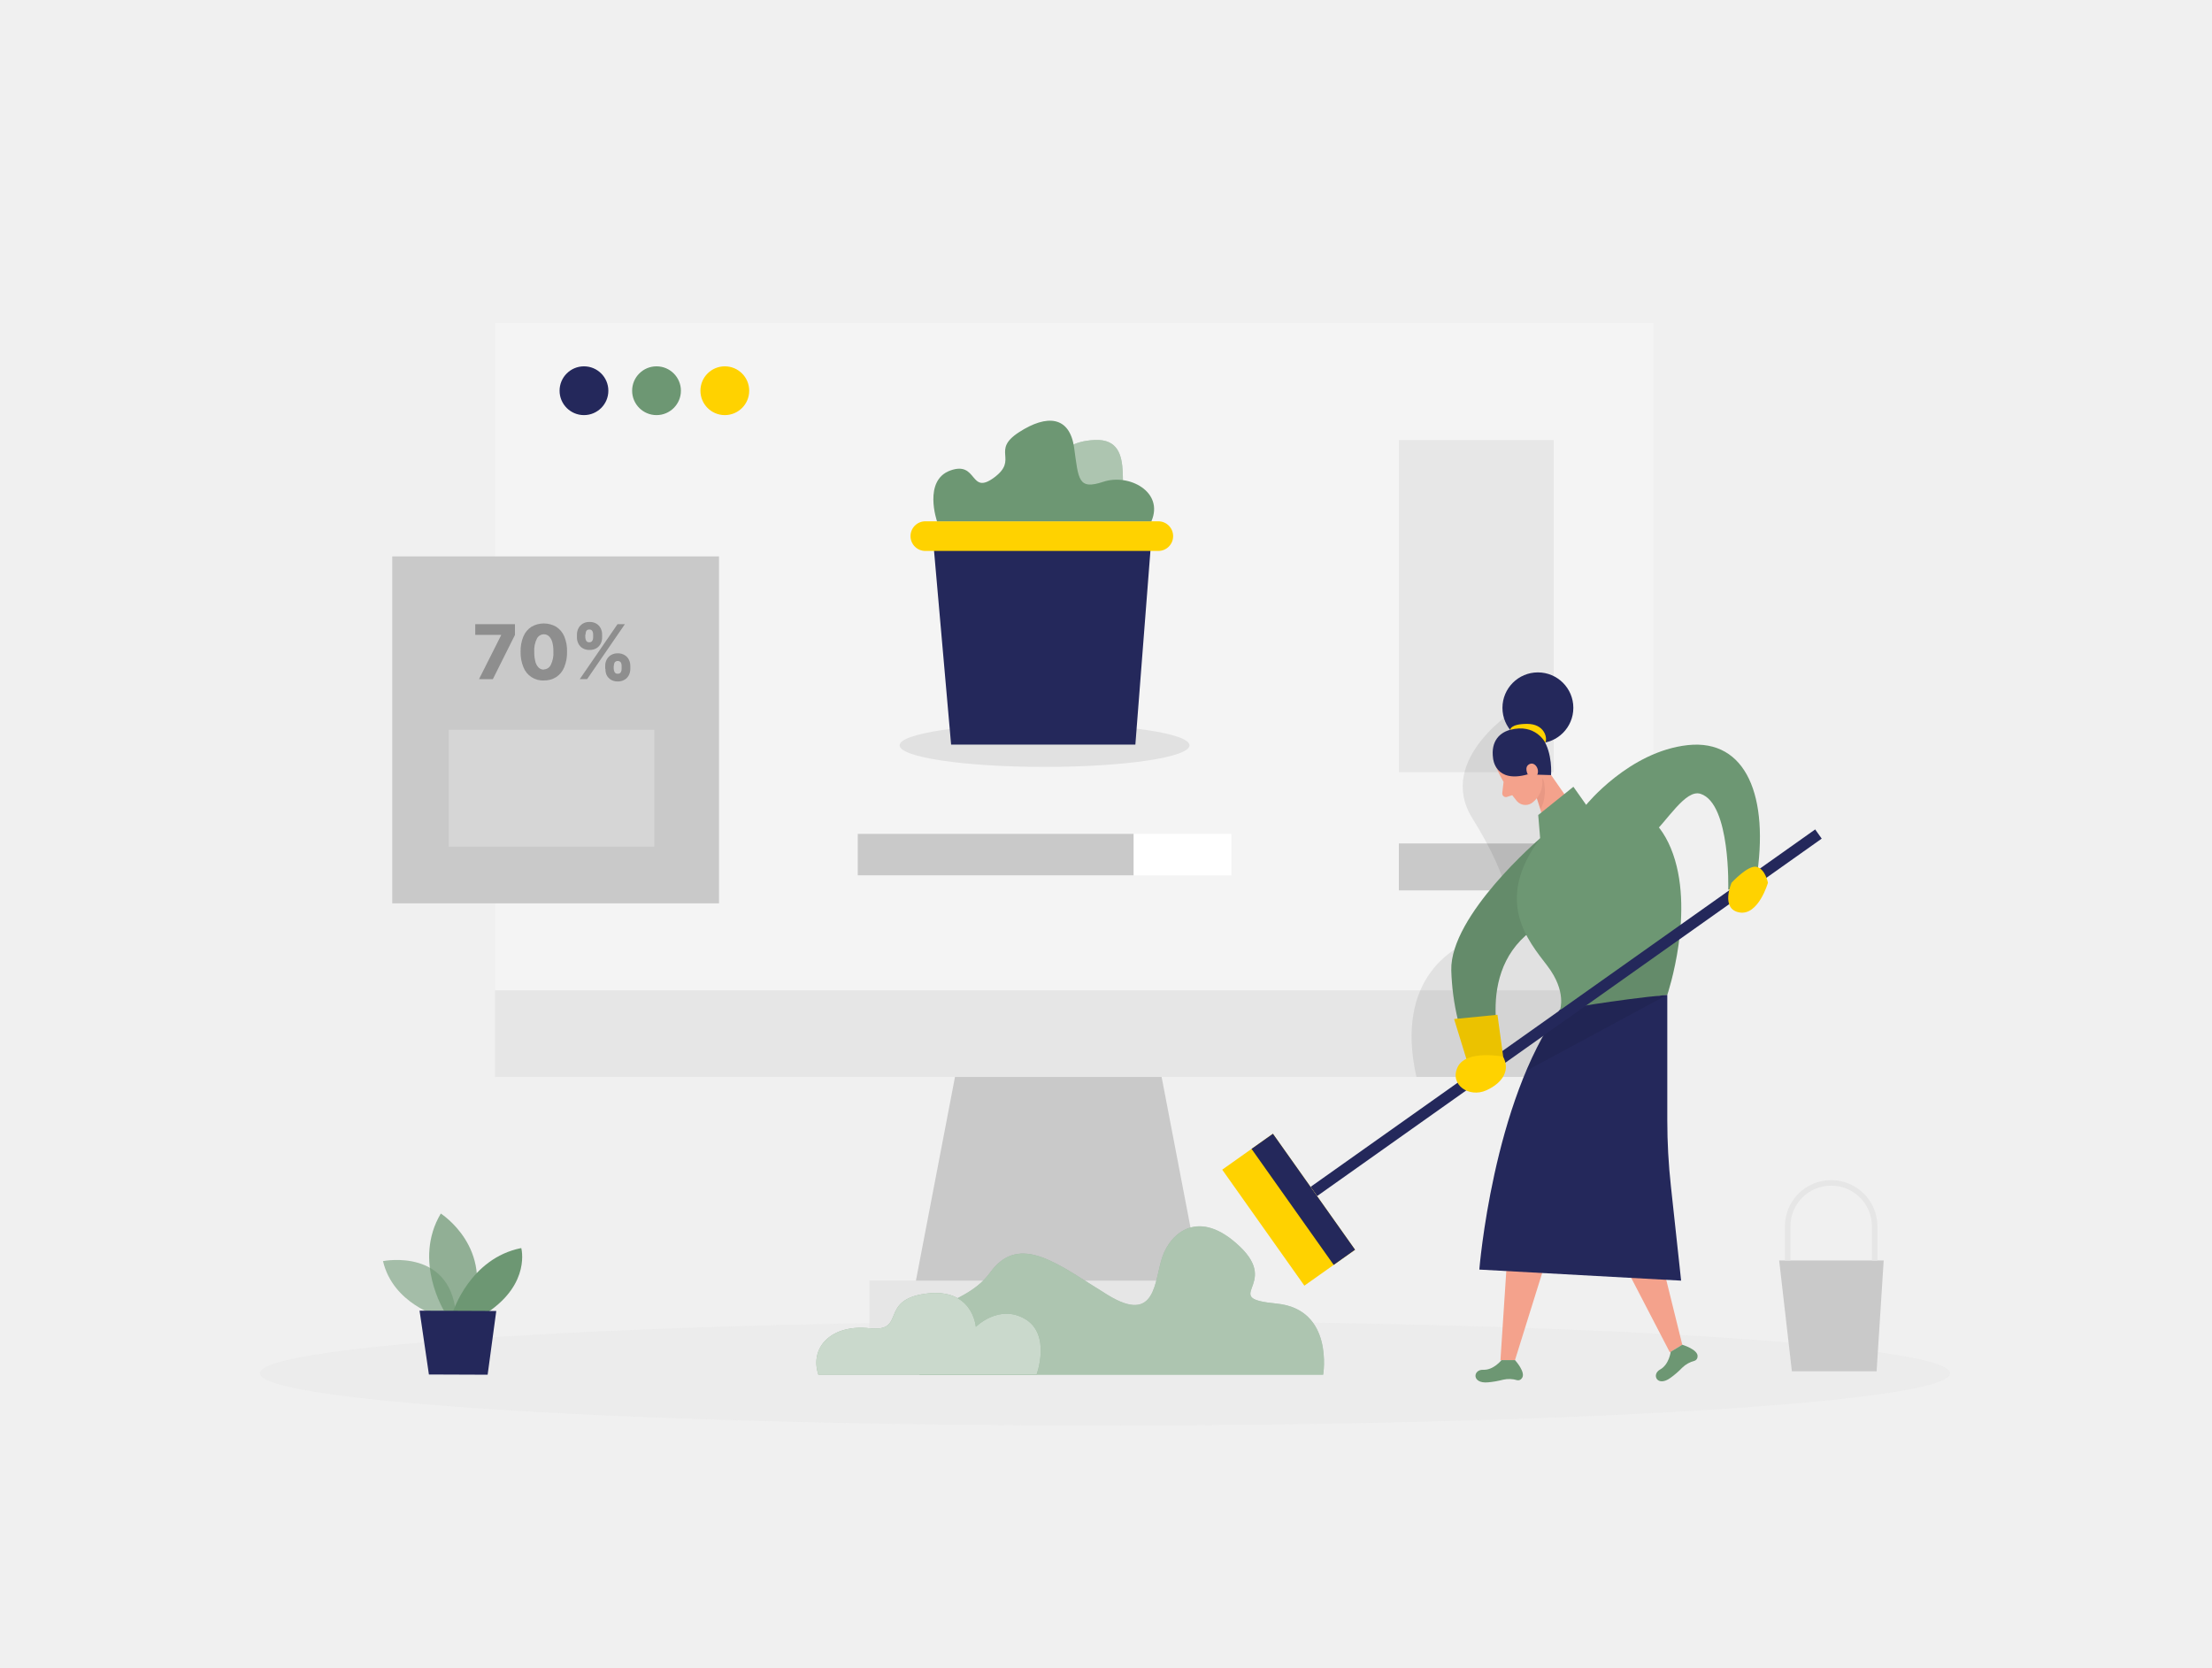
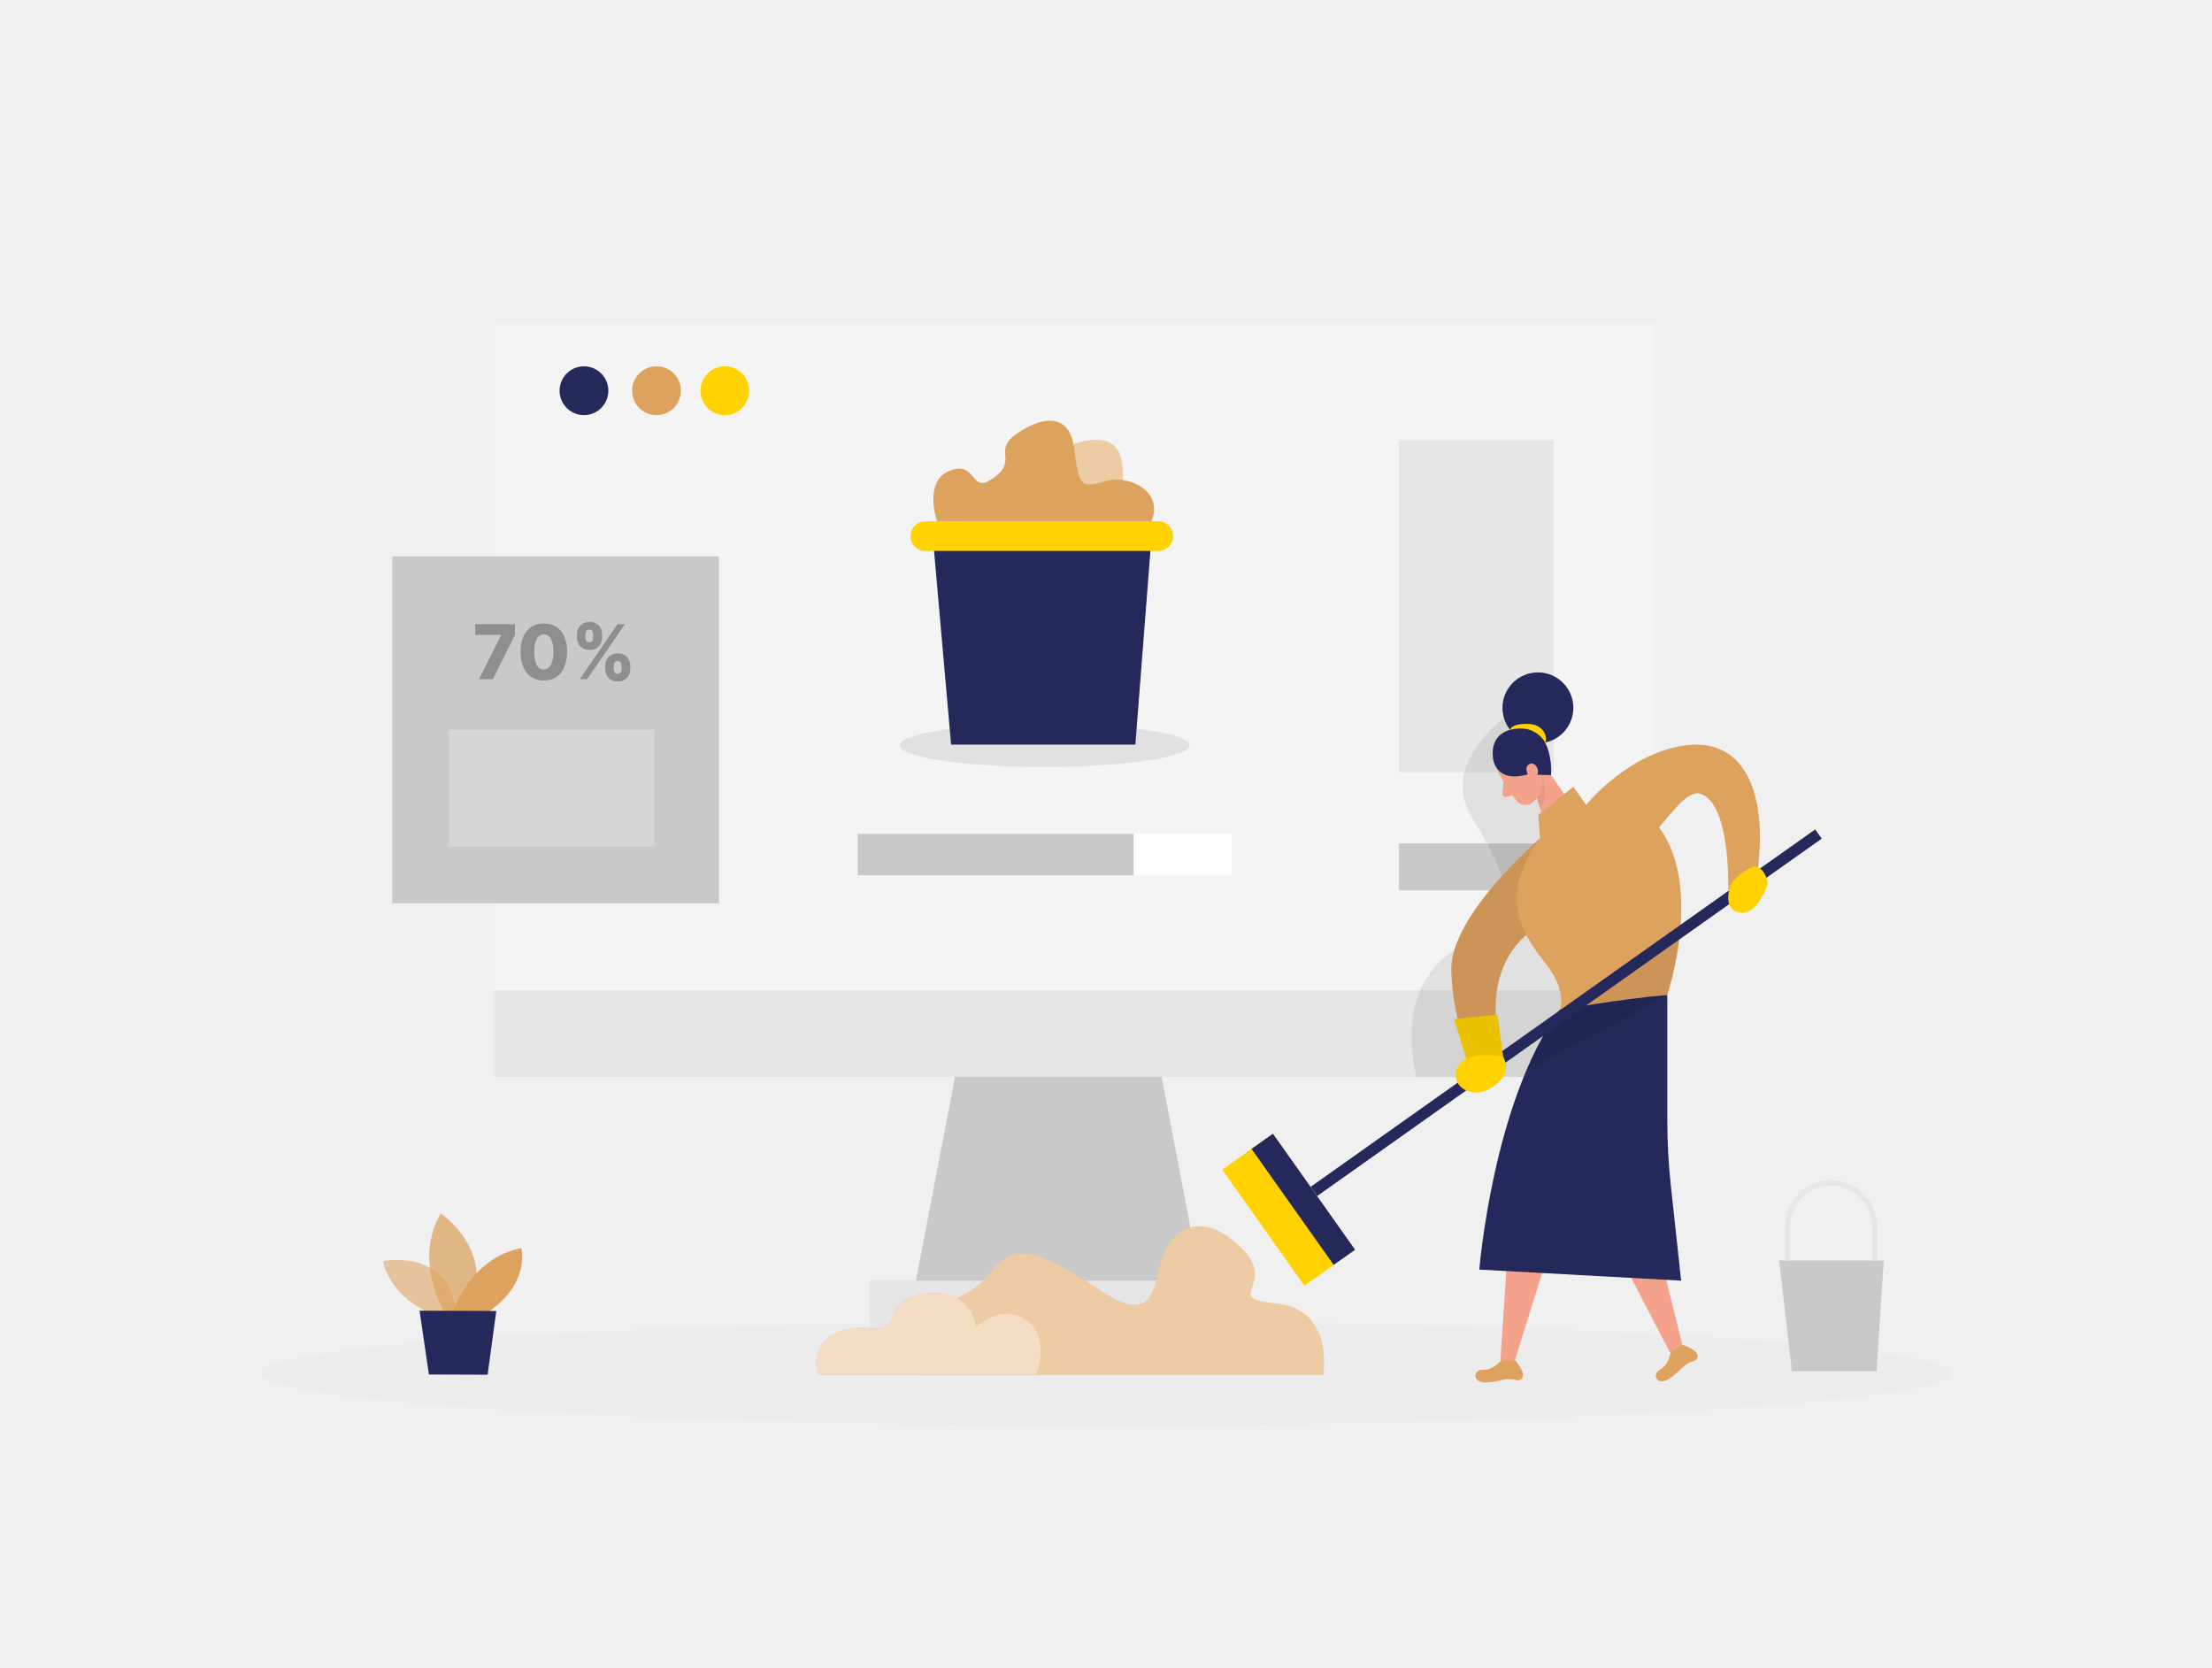
<svg xmlns="http://www.w3.org/2000/svg" id="Layer_1" data-name="Layer 1" viewBox="0 0 400 300" width="406" height="306" class="illustration styles_illustrationTablet__1DWOa">
  <ellipse cx="199.82" cy="247.57" rx="152.81" ry="9.44" fill="#e6e6e6" opacity="0.45" />
  <polygon points="175.54 179.15 164.54 236.49 218.21 236.49 207.21 179.15 175.54 179.15" fill="#c9c9c9" />
  <rect x="89.52" y="57.65" width="209.5" height="136.34" fill="#e6e6e6" />
  <rect x="157.21" y="230.82" width="68" height="11.57" fill="#e6e6e6" />
  <rect x="89.52" y="57.65" width="209.5" height="120.67" fill="#fff" opacity="0.56" />
  <circle cx="105.6" cy="69.91" r="4.41" fill="#24285b" />
-   <circle cx="118.72" cy="69.91" r="4.41" fill="#6d9773" />
+   <circle cx="118.72" cy="69.91" r="4.41" fill="#dda25e" />
  <circle cx="131.07" cy="69.91" r="4.41" fill="#ffd200" />
  <rect x="252.96" y="151.77" width="28" height="8.49" fill="#c9c9c9" />
  <rect x="252.96" y="78.82" width="28" height="60.06" fill="#c9c9c9" opacity="0.3" />
-   <path d="M79.39,237.29s-8.32-2.27-10.13-10c0,0,12.89-2.61,13.26,10.69Z" fill="#6d9773" opacity="0.58" />
-   <path d="M80.41,236.47s-5.81-9.19-.7-17.78c0,0,9.8,6.22,5.45,17.8Z" fill="#6d9773" opacity="0.73" />
-   <path d="M81.91,236.47s3.07-9.7,12.35-11.54c0,0,1.74,6.3-6,11.57Z" fill="#6d9773" />
+   <path d="M79.39,237.29s-8.32-2.27-10.13-10c0,0,12.89-2.61,13.26,10.69Z" fill="#dda25e" opacity="0.58" />
+   <path d="M80.41,236.47s-5.81-9.19-.7-17.78c0,0,9.8,6.22,5.45,17.8Z" fill="#dda25e" opacity="0.73" />
+   <path d="M81.91,236.47s3.07-9.7,12.35-11.54c0,0,1.74,6.3-6,11.57Z" fill="#dda25e" />
  <path d="M274.45,127.25s-14.91,9.15-8.22,19.93,9.39,19.95,2.91,21.23-17,7.9-13,25.58H288.2l2.33-29.39-12.89-25.22Z" opacity="0.08" />
  <polygon points="75.87 236.25 77.56 247.79 88.18 247.83 89.74 236.31 75.87 236.25" fill="#24285b" />
  <polygon points="277.77 135.49 284.72 145.48 279.94 150.03 276.89 140.39 277.77 135.49" fill="#f4a28c" />
  <path d="M277.46,142.28a4.89,4.89,0,0,0,1.55-2.35,7.73,7.73,0,0,1-.4,5.67Z" fill="#ce8172" opacity="0.31" />
  <path d="M270.7,138.32a25.89,25.89,0,0,0,3.64,5.84,2.07,2.07,0,0,0,2.94.08,4.58,4.58,0,0,0,1.46-4.77l-.67-3.76A3.72,3.72,0,0,0,274.7,133C271.85,132.7,269.56,136.07,270.7,138.32Z" fill="#f4a28c" />
  <path d="M271.89,140.65l-.23,2a.66.66,0,0,0,.87.7l1.53-.51Z" fill="#f4a28c" />
  <path d="M270,136.42s.36,4.53,6.25,2.86l4.23.13s.34-3.95-1.53-6.65S269.06,129.92,270,136.42Z" fill="#24285b" />
  <circle cx="278.1" cy="127.25" r="6.41" fill="#24285b" />
  <path d="M276.27,139.28s-.75-1.4.36-1.88,2.2,1.55.88,2.53Z" fill="#f4a28c" />
-   <path d="M278.51,150.84s-16.33,13.91-16.07,23.87a43.69,43.69,0,0,0,4.21,17.49l5.14-1.89s-6-16.88,7.34-24.15S278.51,150.84,278.51,150.84Z" fill="#6d9773" />
+   <path d="M278.51,150.84s-16.33,13.91-16.07,23.87a43.69,43.69,0,0,0,4.21,17.49l5.14-1.89s-6-16.88,7.34-24.15S278.51,150.84,278.51,150.84Z" fill="#dda25e" />
  <path d="M278.51,150.84s-16.33,13.91-16.07,23.87a43.69,43.69,0,0,0,4.21,17.49l5.14-1.89s-6-16.88,7.34-24.15S278.51,150.84,278.51,150.84Z" opacity="0.08" />
  <path d="M273.08,131.23s0-1.08,3.08-1.08,3.73,2.47,3.28,3.41C279.44,133.56,277.68,130,273.08,131.23Z" fill="#ffd200" />
-   <path d="M278.51,150.84l-.35-4.21,6.36-5.11,2.31,3.27s10.71-3.27,15.31,7.84-.64,26.52-.64,26.52l-19.4,2.71s1.24-3.32-2.26-7.92S270.06,162.2,278.51,150.84Z" fill="#6d9773" />
+   <path d="M278.51,150.84l-.35-4.21,6.36-5.11,2.31,3.27s10.71-3.27,15.31,7.84-.64,26.52-.64,26.52l-19.4,2.71s1.24-3.32-2.26-7.92S270.06,162.2,278.51,150.84Z" fill="#dda25e" />
  <rect x="282.21" y="126.47" width="2.04" height="111.82" transform="translate(268.33 -154.16) rotate(54.69)" fill="#24285b" />
  <rect x="220.21" y="212.38" width="25.7" height="11.23" transform="translate(276.21 -98.19) rotate(54.69)" fill="#ffd200" />
  <rect x="222.86" y="213.75" width="25.7" height="4.74" transform="translate(275.8 -101.15) rotate(54.69)" fill="#24285b" />
-   <path d="M286.83,144.79s7.78-9.65,18.37-10.8,14.81,9.32,12.39,24.38l-5.07,1.76s.47-15.55-5-17.33S294.62,165.67,286.83,144.79Z" fill="#6d9773" />
+   <path d="M286.83,144.79s7.78-9.65,18.37-10.8,14.81,9.32,12.39,24.38l-5.07,1.76s.47-15.55-5-17.33S294.62,165.67,286.83,144.79Z" fill="#dda25e" />
  <path d="M313.12,158.88s-2.05,4.72,1.4,5.36,5.18-5.36,5.18-5.36-.45-2.42-2-2.87S313.12,158.88,313.12,158.88Z" fill="#ffd200" />
  <polygon points="262.95 183.52 270.79 182.75 272.13 192.58 266.25 194.24 262.95 183.52" fill="#ffd200" />
  <polygon points="285.27 208.93 273.96 245.19 271.33 245.19 273.78 207.82 285.27 208.93" fill="#f4a28c" />
  <ellipse cx="188.89" cy="134.03" rx="26.21" ry="3.9" opacity="0.08" />
-   <path d="M271.52,245.19s-1.45,1.84-3.31,1.75-2.13,2.54.86,2.27a16.63,16.63,0,0,0,2.75-.48,4.9,4.9,0,0,1,2.52.09.79.79,0,0,0,.85-.34c.85-1-1.23-3.29-1.23-3.29Z" fill="#6d9773" />
+   <path d="M271.52,245.19s-1.45,1.84-3.31,1.75-2.13,2.54.86,2.27a16.63,16.63,0,0,0,2.75-.48,4.9,4.9,0,0,1,2.52.09.79.79,0,0,0,.85-.34c.85-1-1.23-3.29-1.23-3.29Z" fill="#dda25e" />
  <polygon points="295.1 205.53 304.21 242.41 301.96 243.78 284.7 210.53 295.1 205.53" fill="#f4a28c" />
-   <path d="M302.12,243.68s-.29,2.32-1.92,3.21-.51,3.27,1.9,1.49a15.35,15.35,0,0,0,2.11-1.83,4.89,4.89,0,0,1,2.21-1.23.81.81,0,0,0,.55-.73c.21-1.29-2.76-2.18-2.76-2.18Z" fill="#6d9773" />
+   <path d="M302.12,243.68s-.29,2.32-1.92,3.21-.51,3.27,1.9,1.49a15.35,15.35,0,0,0,2.11-1.83,4.89,4.89,0,0,1,2.21-1.23.81.81,0,0,0,.55-.73c.21-1.29-2.76-2.18-2.76-2.18Z" fill="#dda25e" />
  <polygon points="262.95 183.52 270.79 182.75 272.13 192.58 266.25 194.24 262.95 183.52" opacity="0.08" />
  <path d="M271.79,190.31s-6.67-1.3-8.2,1.89,2.07,5.62,5.18,4.21S273.11,192.64,271.79,190.31Z" fill="#ffd200" />
  <path d="M301.5,179.15v22.72a109.33,109.33,0,0,0,.65,11.86L304,230.82l-36.49-2s2.43-30.38,14.56-47C282.1,181.86,292.24,180,301.5,179.15Z" fill="#24285b" />
  <polygon points="321.73 227.18 340.63 227.18 339.35 247.21 324.03 247.21 321.73 227.18" fill="#c9c9c9" />
  <path d="M323.27,227.18V221a7.84,7.84,0,0,1,7.85-7.85h0A7.85,7.85,0,0,1,339,221v6.19" fill="none" stroke="#e6e6e6" stroke-miterlimit="10" />
-   <path d="M239.27,247.83s2-11.84-8.43-12.86.77-3.26-6.64-10.32-12.51-2.46-14,1.85-1.06,12.3-9.85,6.93-15.94-11.49-21.3-4.08-16.6,4.54-12.77,18.48Z" fill="#6d9773" />
+   <path d="M239.27,247.83s2-11.84-8.43-12.86.77-3.26-6.64-10.32-12.51-2.46-14,1.85-1.06,12.3-9.85,6.93-15.94-11.49-21.3-4.08-16.6,4.54-12.77,18.48Z" fill="#dda25e" />
  <path d="M239.27,247.83s2-11.84-8.43-12.86.77-3.26-6.64-10.32-12.51-2.46-14,1.85-1.06,12.3-9.85,6.93-15.94-11.49-21.3-4.08-16.6,4.54-12.77,18.48Z" fill="#fff" opacity="0.44" />
  <polygon points="168.67 96.2 171.99 133.9 205.31 133.9 208.24 96.2 168.67 96.2" fill="#24285b" />
-   <path d="M187.44,247.83s2.68-7.25-2.05-10.06-8.93,1.41-8.93,1.41-.51-7.15-9.07-6-3.38,7-10.18,6.25-10.88,3.4-9.22,8.4Z" fill="#6d9773" />
+   <path d="M187.44,247.83s2.68-7.25-2.05-10.06-8.93,1.41-8.93,1.41-.51-7.15-9.07-6-3.38,7-10.18,6.25-10.88,3.4-9.22,8.4Z" fill="#dda25e" />
  <path d="M187.44,247.83s2.68-7.25-2.05-10.06-8.93,1.41-8.93,1.41-.51-7.15-9.07-6-3.38,7-10.18,6.25-10.88,3.4-9.22,8.4Z" fill="#fff" opacity="0.64" />
-   <path d="M191,85.48s-1.28-6.3,7-6.66,2.94,11.64,6.51,12S188.84,97.48,191,85.48Z" fill="#6d9773" />
+   <path d="M191,85.48s-1.28-6.3,7-6.66,2.94,11.64,6.51,12S188.84,97.48,191,85.48Z" fill="#dda25e" />
  <path d="M191,85.48s-1.28-6.3,7-6.66,2.94,11.64,6.51,12S188.84,97.48,191,85.48Z" fill="#fff" opacity="0.44" />
  <rect x="164.65" y="93.52" width="47.49" height="5.36" rx="2.68" fill="#ffd200" />
-   <path d="M169.44,93.52s-2.56-7.41,2.42-9.19,3.45,4.59,7.92,1.27-.64-4.85,4.46-8.17,9.2-2.93,10,2.81.7,7.66,5.29,6.13,11,1.79,8.68,7.15Z" fill="#6d9773" />
+   <path d="M169.44,93.52s-2.56-7.41,2.42-9.19,3.45,4.59,7.92,1.27-.64-4.85,4.46-8.17,9.2-2.93,10,2.81.7,7.66,5.29,6.13,11,1.79,8.68,7.15Z" fill="#dda25e" />
  <rect x="155.1" y="150.03" width="67.57" height="7.51" fill="#fff" />
  <rect x="155.1" y="150.03" width="49.89" height="7.51" fill="#c9c9c9" />
  <rect x="70.93" y="99.87" width="59.09" height="62.73" fill="#c9c9c9" />
  <path d="M86.62,122.06l4-7.94v-.06H85.94v-1.94h7.18v1.95l-4,8Z" fill="#8e8e8e" />
  <path d="M98.34,122.3a3.77,3.77,0,0,1-3.69-2.4,6.88,6.88,0,0,1-.51-2.79,6.8,6.8,0,0,1,.51-2.78,3.85,3.85,0,0,1,1.45-1.74,4.48,4.48,0,0,1,4.48,0,3.87,3.87,0,0,1,1.46,1.74,6.81,6.81,0,0,1,.5,2.78,7,7,0,0,1-.51,2.8,3.91,3.91,0,0,1-1.45,1.78A4,4,0,0,1,98.34,122.3Zm0-2a1.41,1.41,0,0,0,1.25-.8,4.69,4.69,0,0,0,.48-2.43,6,6,0,0,0-.22-1.78,2.29,2.29,0,0,0-.6-1,1.34,1.34,0,0,0-.91-.34,1.42,1.42,0,0,0-1.25.78,4.65,4.65,0,0,0-.48,2.39,6.61,6.61,0,0,0,.21,1.81,2.38,2.38,0,0,0,.61,1.07A1.35,1.35,0,0,0,98.34,120.34Z" fill="#8e8e8e" />
  <path d="M104.33,114.51V114a2.52,2.52,0,0,1,.27-1.14,2.08,2.08,0,0,1,.78-.83,2.23,2.23,0,0,1,1.22-.31,2.34,2.34,0,0,1,1.25.31,2,2,0,0,1,.77.83,2.39,2.39,0,0,1,.26,1.14v.52a2.45,2.45,0,0,1-.26,1.14,2.12,2.12,0,0,1-.78.82,2.4,2.4,0,0,1-1.24.3,2.31,2.31,0,0,1-1.24-.31,2,2,0,0,1-.76-.82A2.42,2.42,0,0,1,104.33,114.51Zm.51,7.55,6.83-9.94H113l-6.83,9.94Zm1-8.07v.52a1.34,1.34,0,0,0,.16.6.56.56,0,0,0,.55.28.58.58,0,0,0,.57-.28,1.11,1.11,0,0,0,.14-.6V114a1.31,1.31,0,0,0-.13-.62.58.58,0,0,0-.58-.29.55.55,0,0,0-.55.3A1.5,1.5,0,0,0,105.89,114Zm3.6,6.21v-.53a2.44,2.44,0,0,1,.26-1.13,2.12,2.12,0,0,1,.77-.83,2.3,2.3,0,0,1,1.23-.32,2.32,2.32,0,0,1,1.25.32,1.93,1.93,0,0,1,.77.83,2.38,2.38,0,0,1,.26,1.13v.53a2.44,2.44,0,0,1-.26,1.13,2,2,0,0,1-.77.83,2.34,2.34,0,0,1-1.25.32,2.31,2.31,0,0,1-1.24-.32,2.09,2.09,0,0,1-.76-.83A2.44,2.44,0,0,1,109.49,120.2Zm1.54-.53v.53a1.41,1.41,0,0,0,.16.59.56.56,0,0,0,.56.29.58.58,0,0,0,.57-.28,1.13,1.13,0,0,0,.14-.6v-.53a1.18,1.18,0,0,0-.13-.61.71.71,0,0,0-1.14,0A1.46,1.46,0,0,0,111,119.67Z" fill="#8e8e8e" />
  <rect x="81.16" y="131.23" width="37.16" height="21.12" fill="#fff" opacity="0.24" />
  <path d="M276,192.89l25.48-13.74a66.29,66.29,0,0,0,2.16-10l-20.43,14.47-4.29,3S276.48,191.79,276,192.89Z" opacity="0.08" />
</svg>
